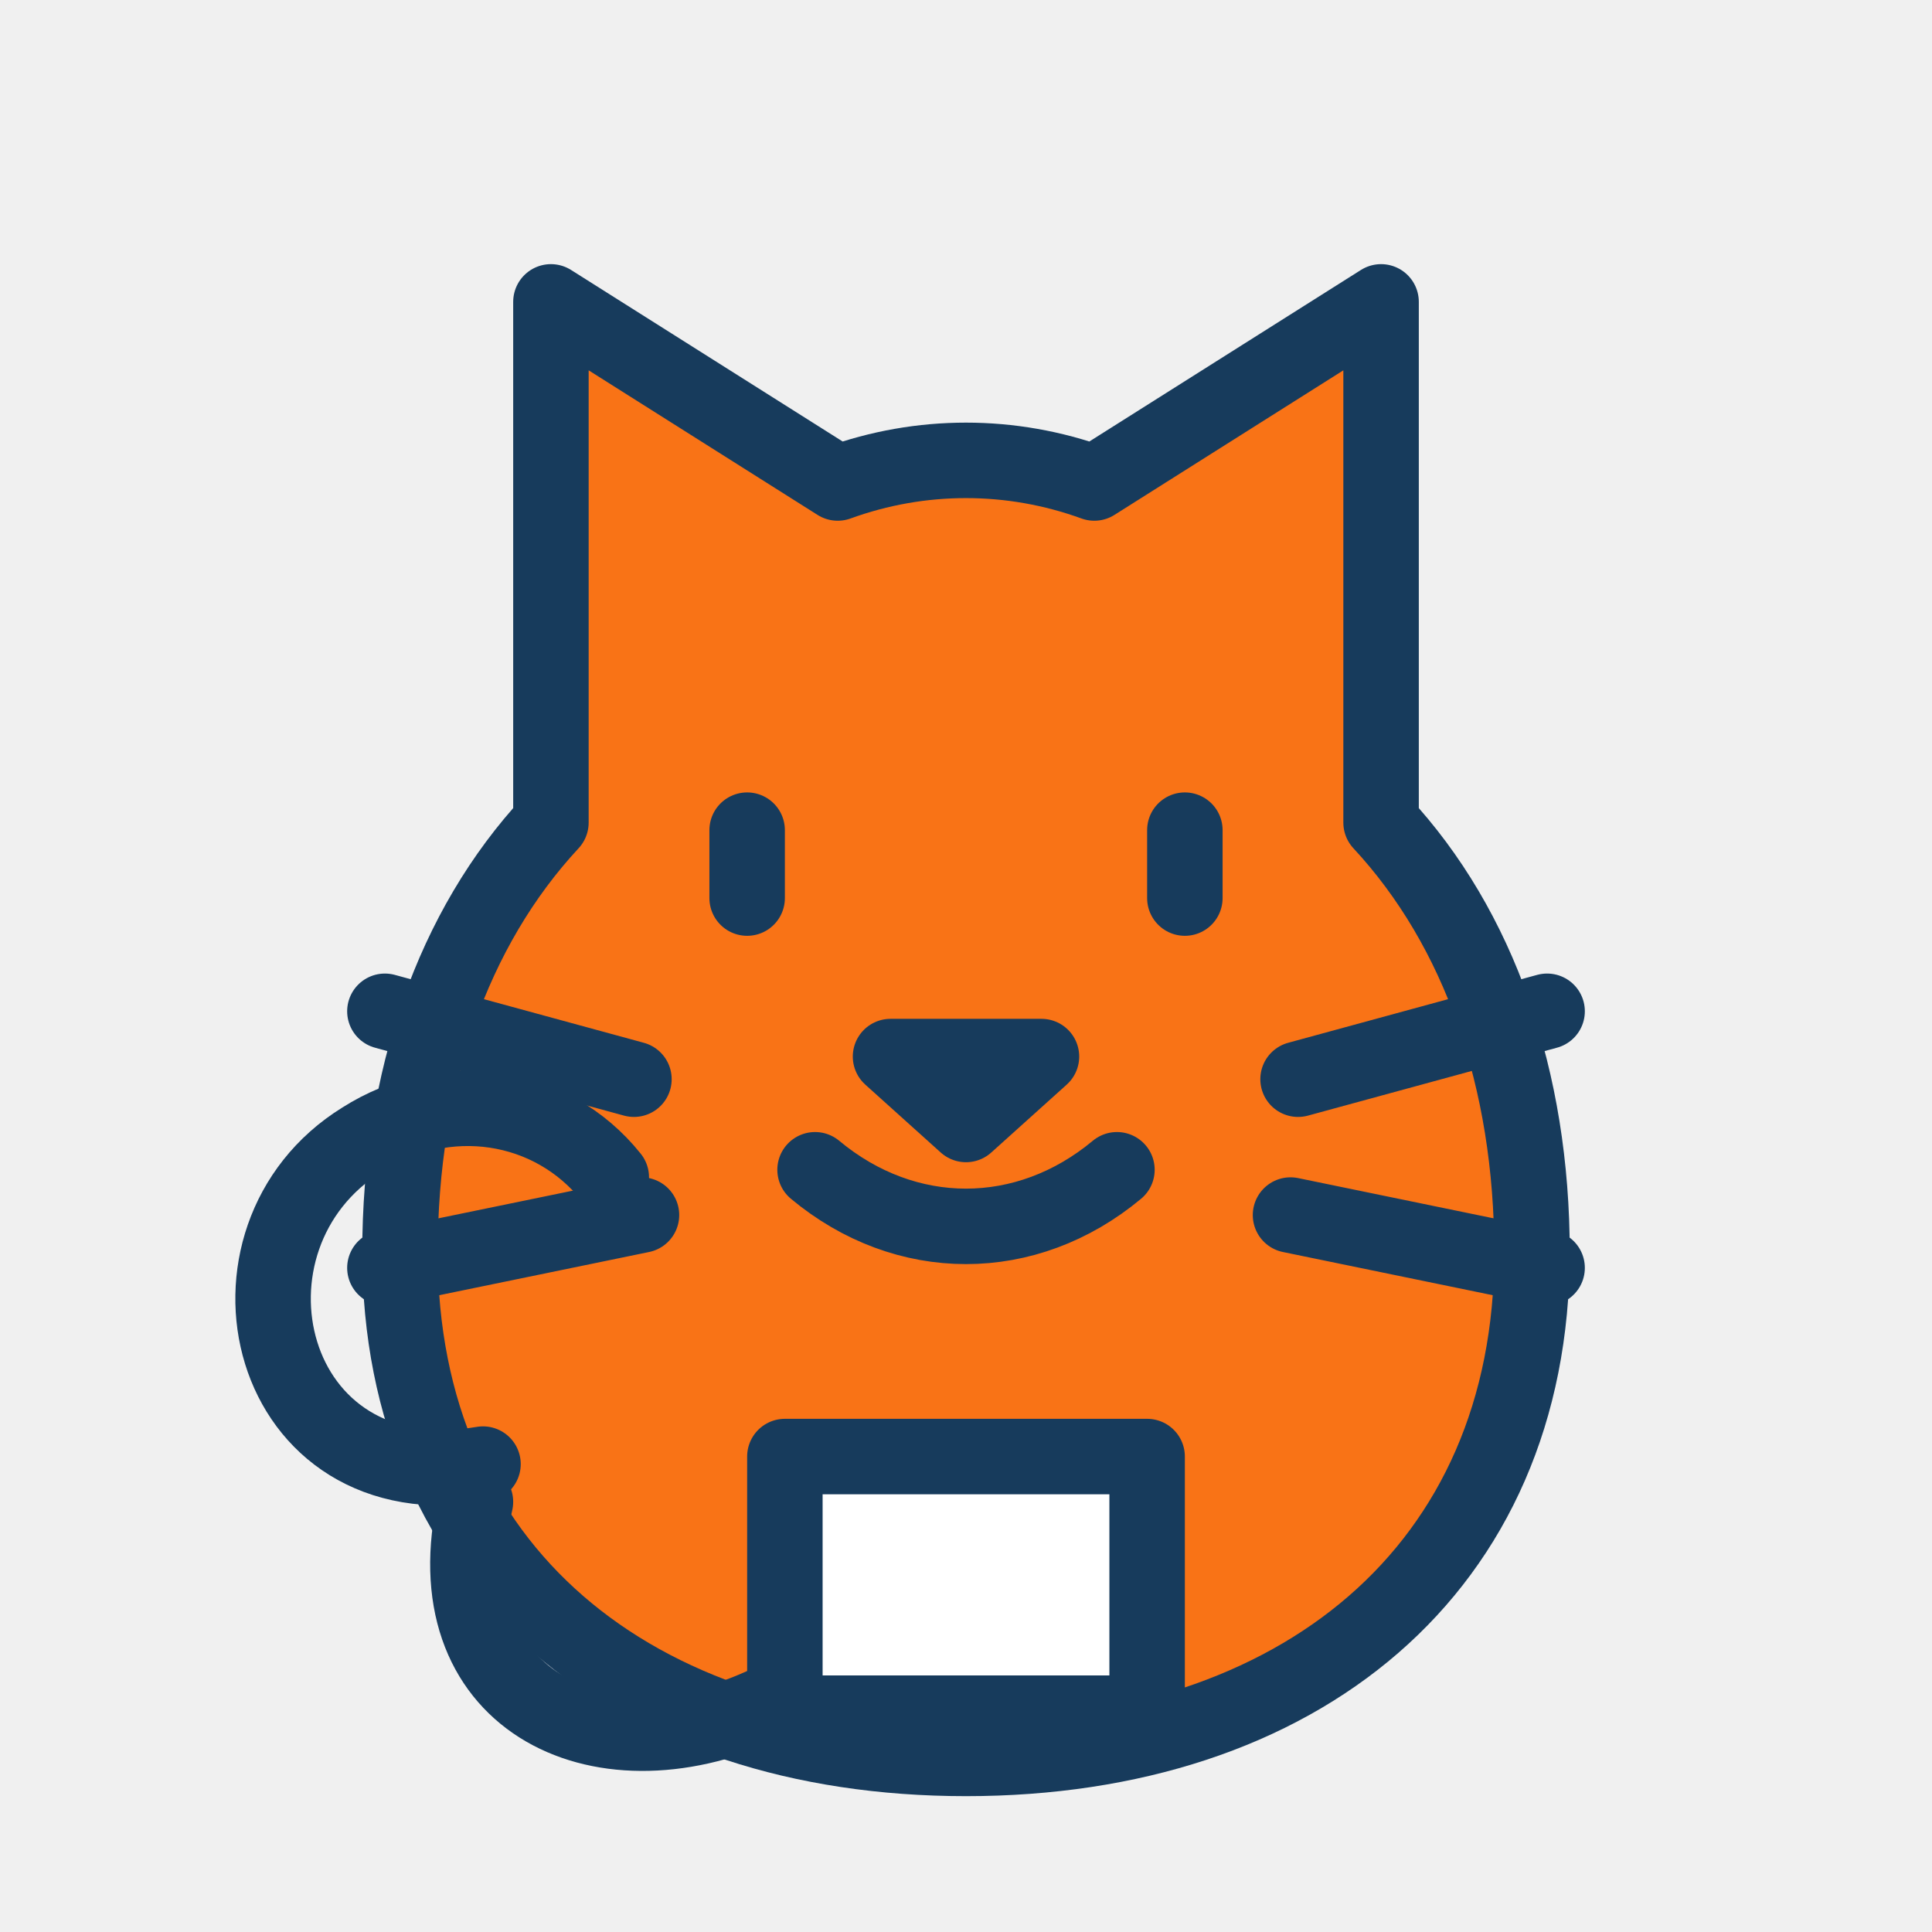
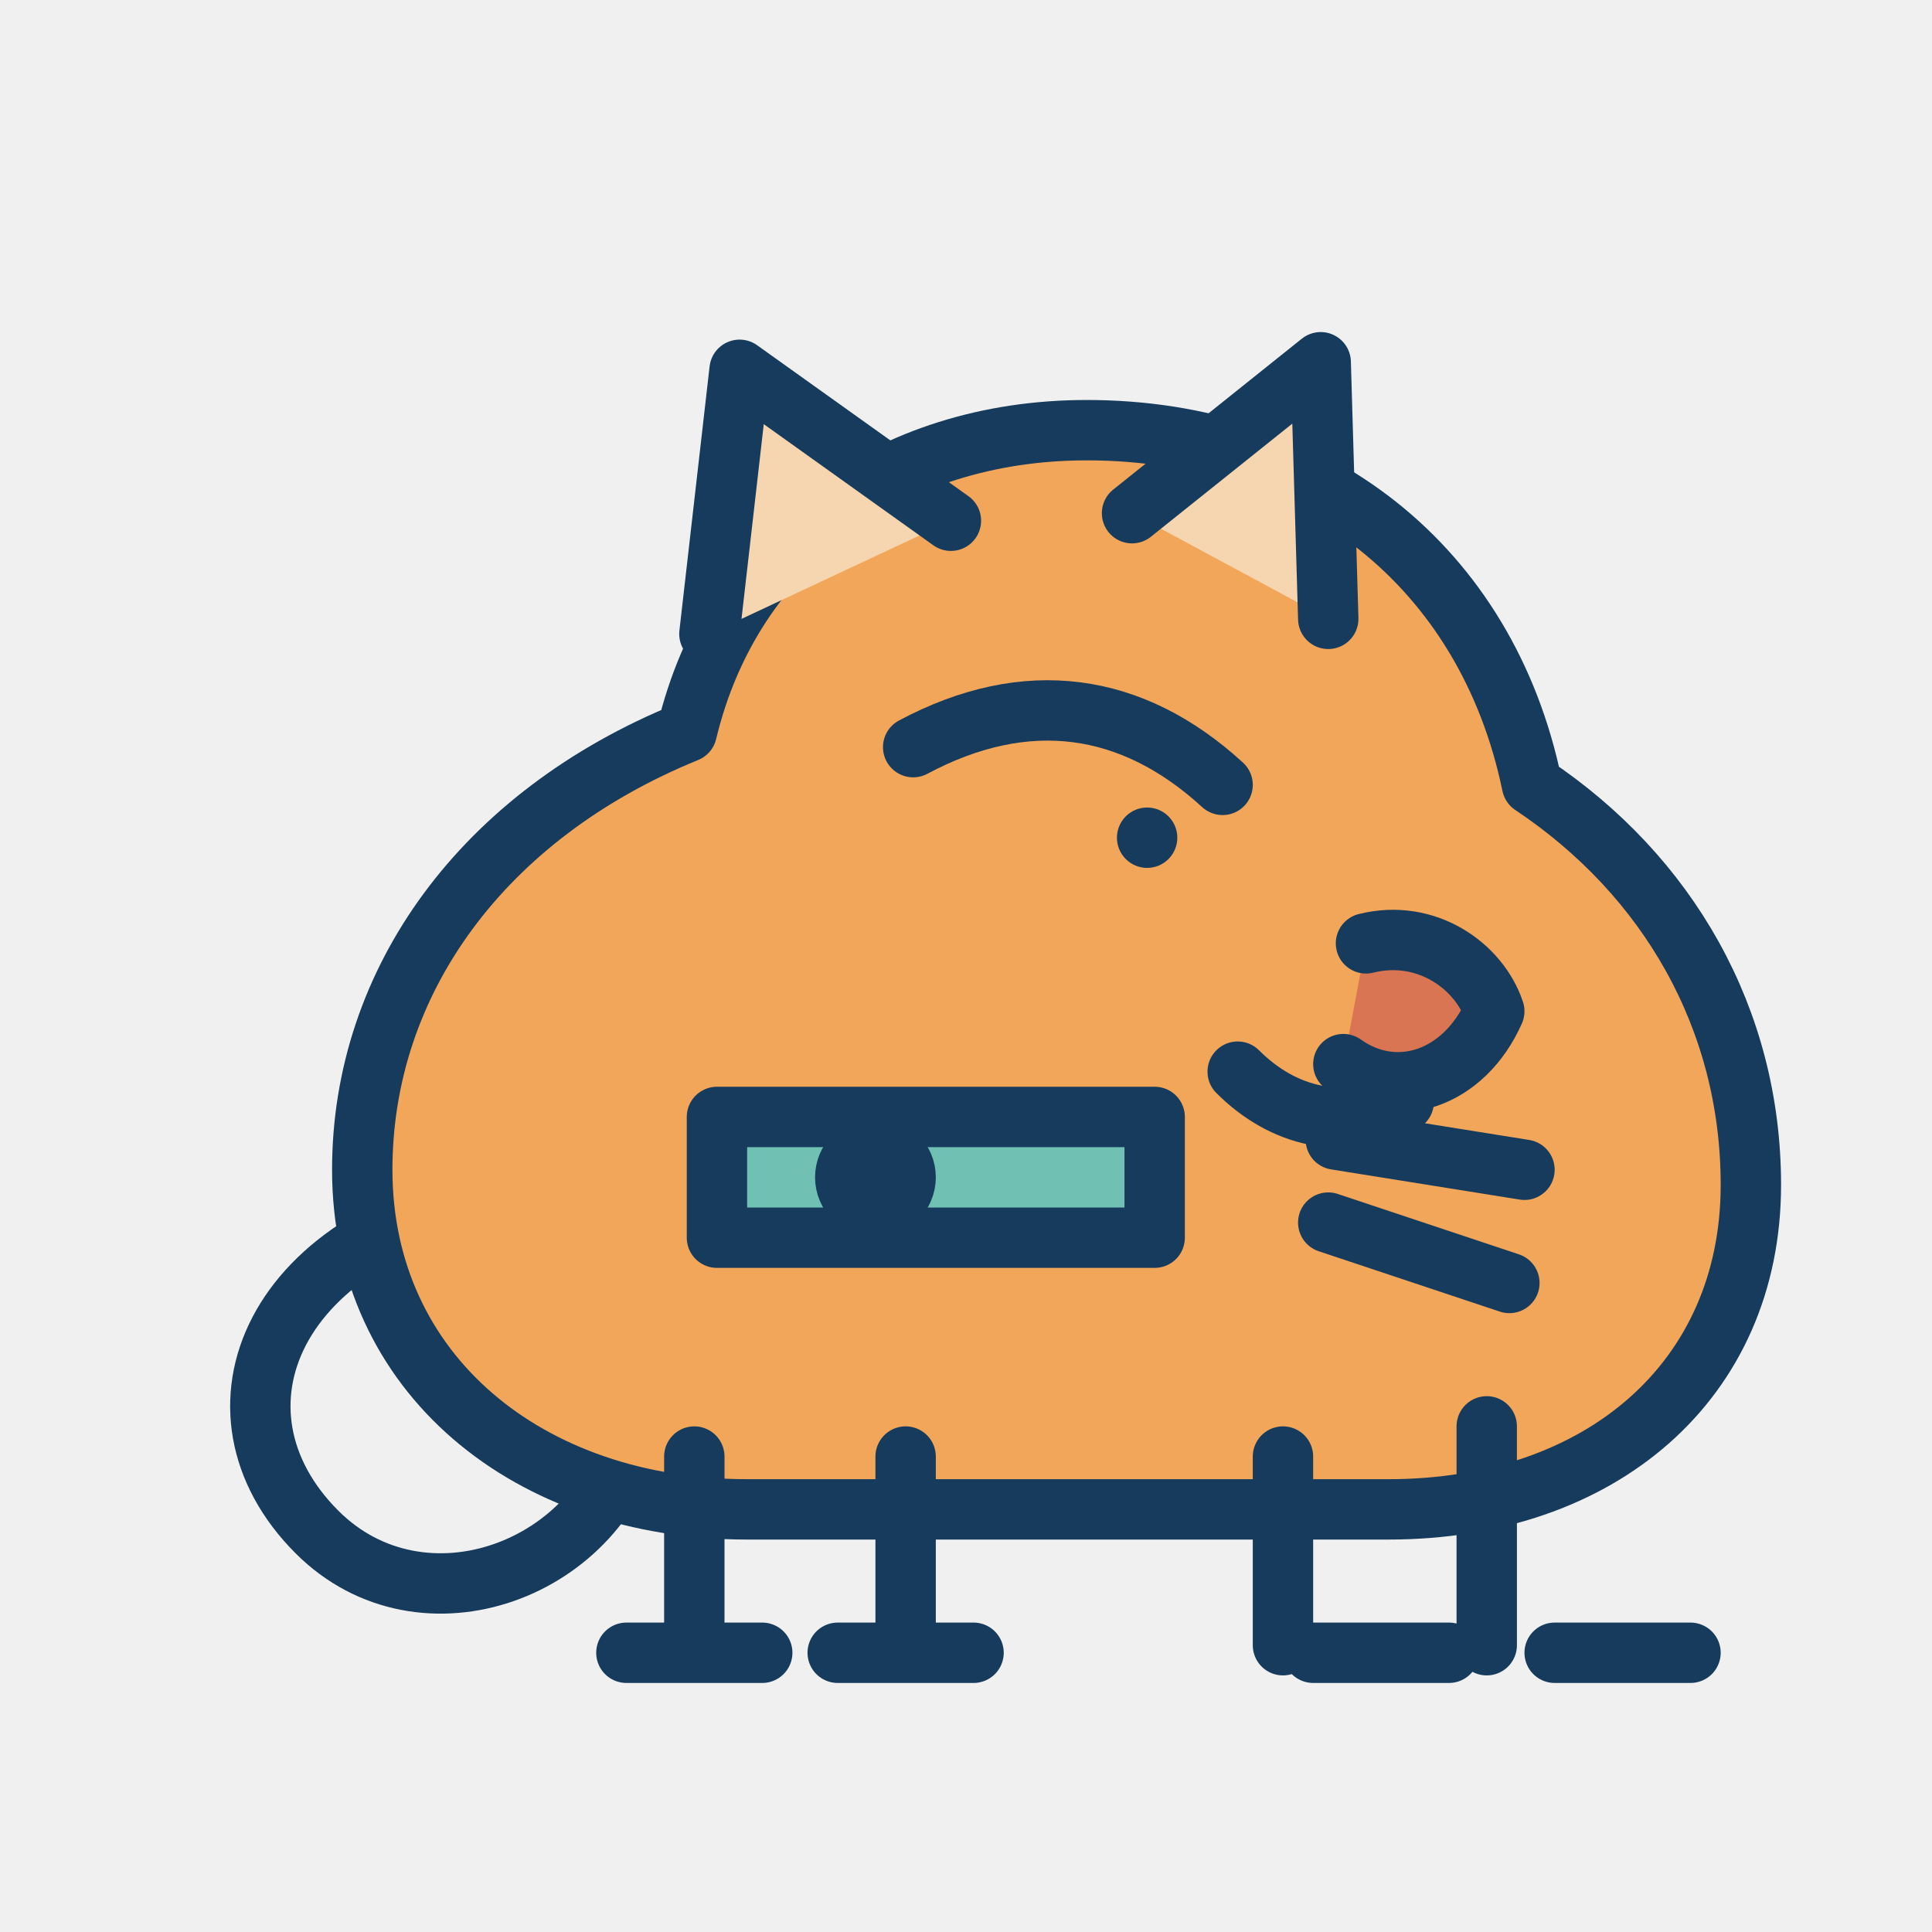
<svg xmlns="http://www.w3.org/2000/svg" viewBox="0 0 256 256">
-   <g stroke="#173B5C" stroke-width="10" stroke-linecap="round" stroke-linejoin="round">
-     <path d="M73 109V40l38 24c11-4 23-4 34 0l38-24v69c13 14 20 34 20 57 0 42-31 67-75 67s-75-25-75-67c0-23 7-43 20-57z" fill="#F97316" />
-     <path d="M64 194c-29 5-37-30-16-43 11-7 25-5 33 5" fill="none" />
-     <path d="M63 199c-6 26 16 37 38 27" fill="none" />
-     <path d="M99 110v9m58-9v9" fill="none" />
-     <path d="M118 140h20l-10 9z" fill="#EC4899" />
-     <path d="M108 155c12 10 28 10 40 0M84 143l-33-9m34 27l-34 7m121-25l33-9m-34 27l34 7" fill="none" />
-     <path d="M104 193h48v34h-48z" fill="#FFFFFF" />
+   <g stroke="#173B5C" stroke-width="8" stroke-linecap="round" stroke-linejoin="round">
+     <path d="M68 158c-32 5-42 29-26 45 14 14 38 5 42-14" fill="none" />
+     <path d="M91 97c6-25 27-40 53-40 30 0 53 18 59 47 18 12 29 31 29 53 0 26-20 43-48 43H99c-29 0-51-18-51-45 0-25 16-47 43-58z" fill="#F2A65A" />
+     <path d="M94 84l4-35 28 20M150 68l25-20 1 34" fill="#F6D6B1" />
+     <path d="M121 99c15-8 29-6 41 5" fill="none" />
+     <circle cx="152" cy="111" r="4" fill="#173B5C" stroke="none" />
+     <path d="M181 125c8-2 15 3 17 9-4 9-13 12-20 7" fill="#D97552" />
+     <path d="M164 142c6 6 14 8 22 4M177 151l25 4m-26 7 24 8" fill="none" />
+     <path d="M95 148h58v16H95z" fill="#70C1B3" />
+     <circle cx="116" cy="156" r="4" fill="#F4B942" />
+     <path d="M92 193v25m28-25v25m50-25v25m27-29v29" fill="none" />
+     <path d="M83 219h18m10 0h18m45 0h18m14 0h18" fill="none" />
  </g>
</svg>
